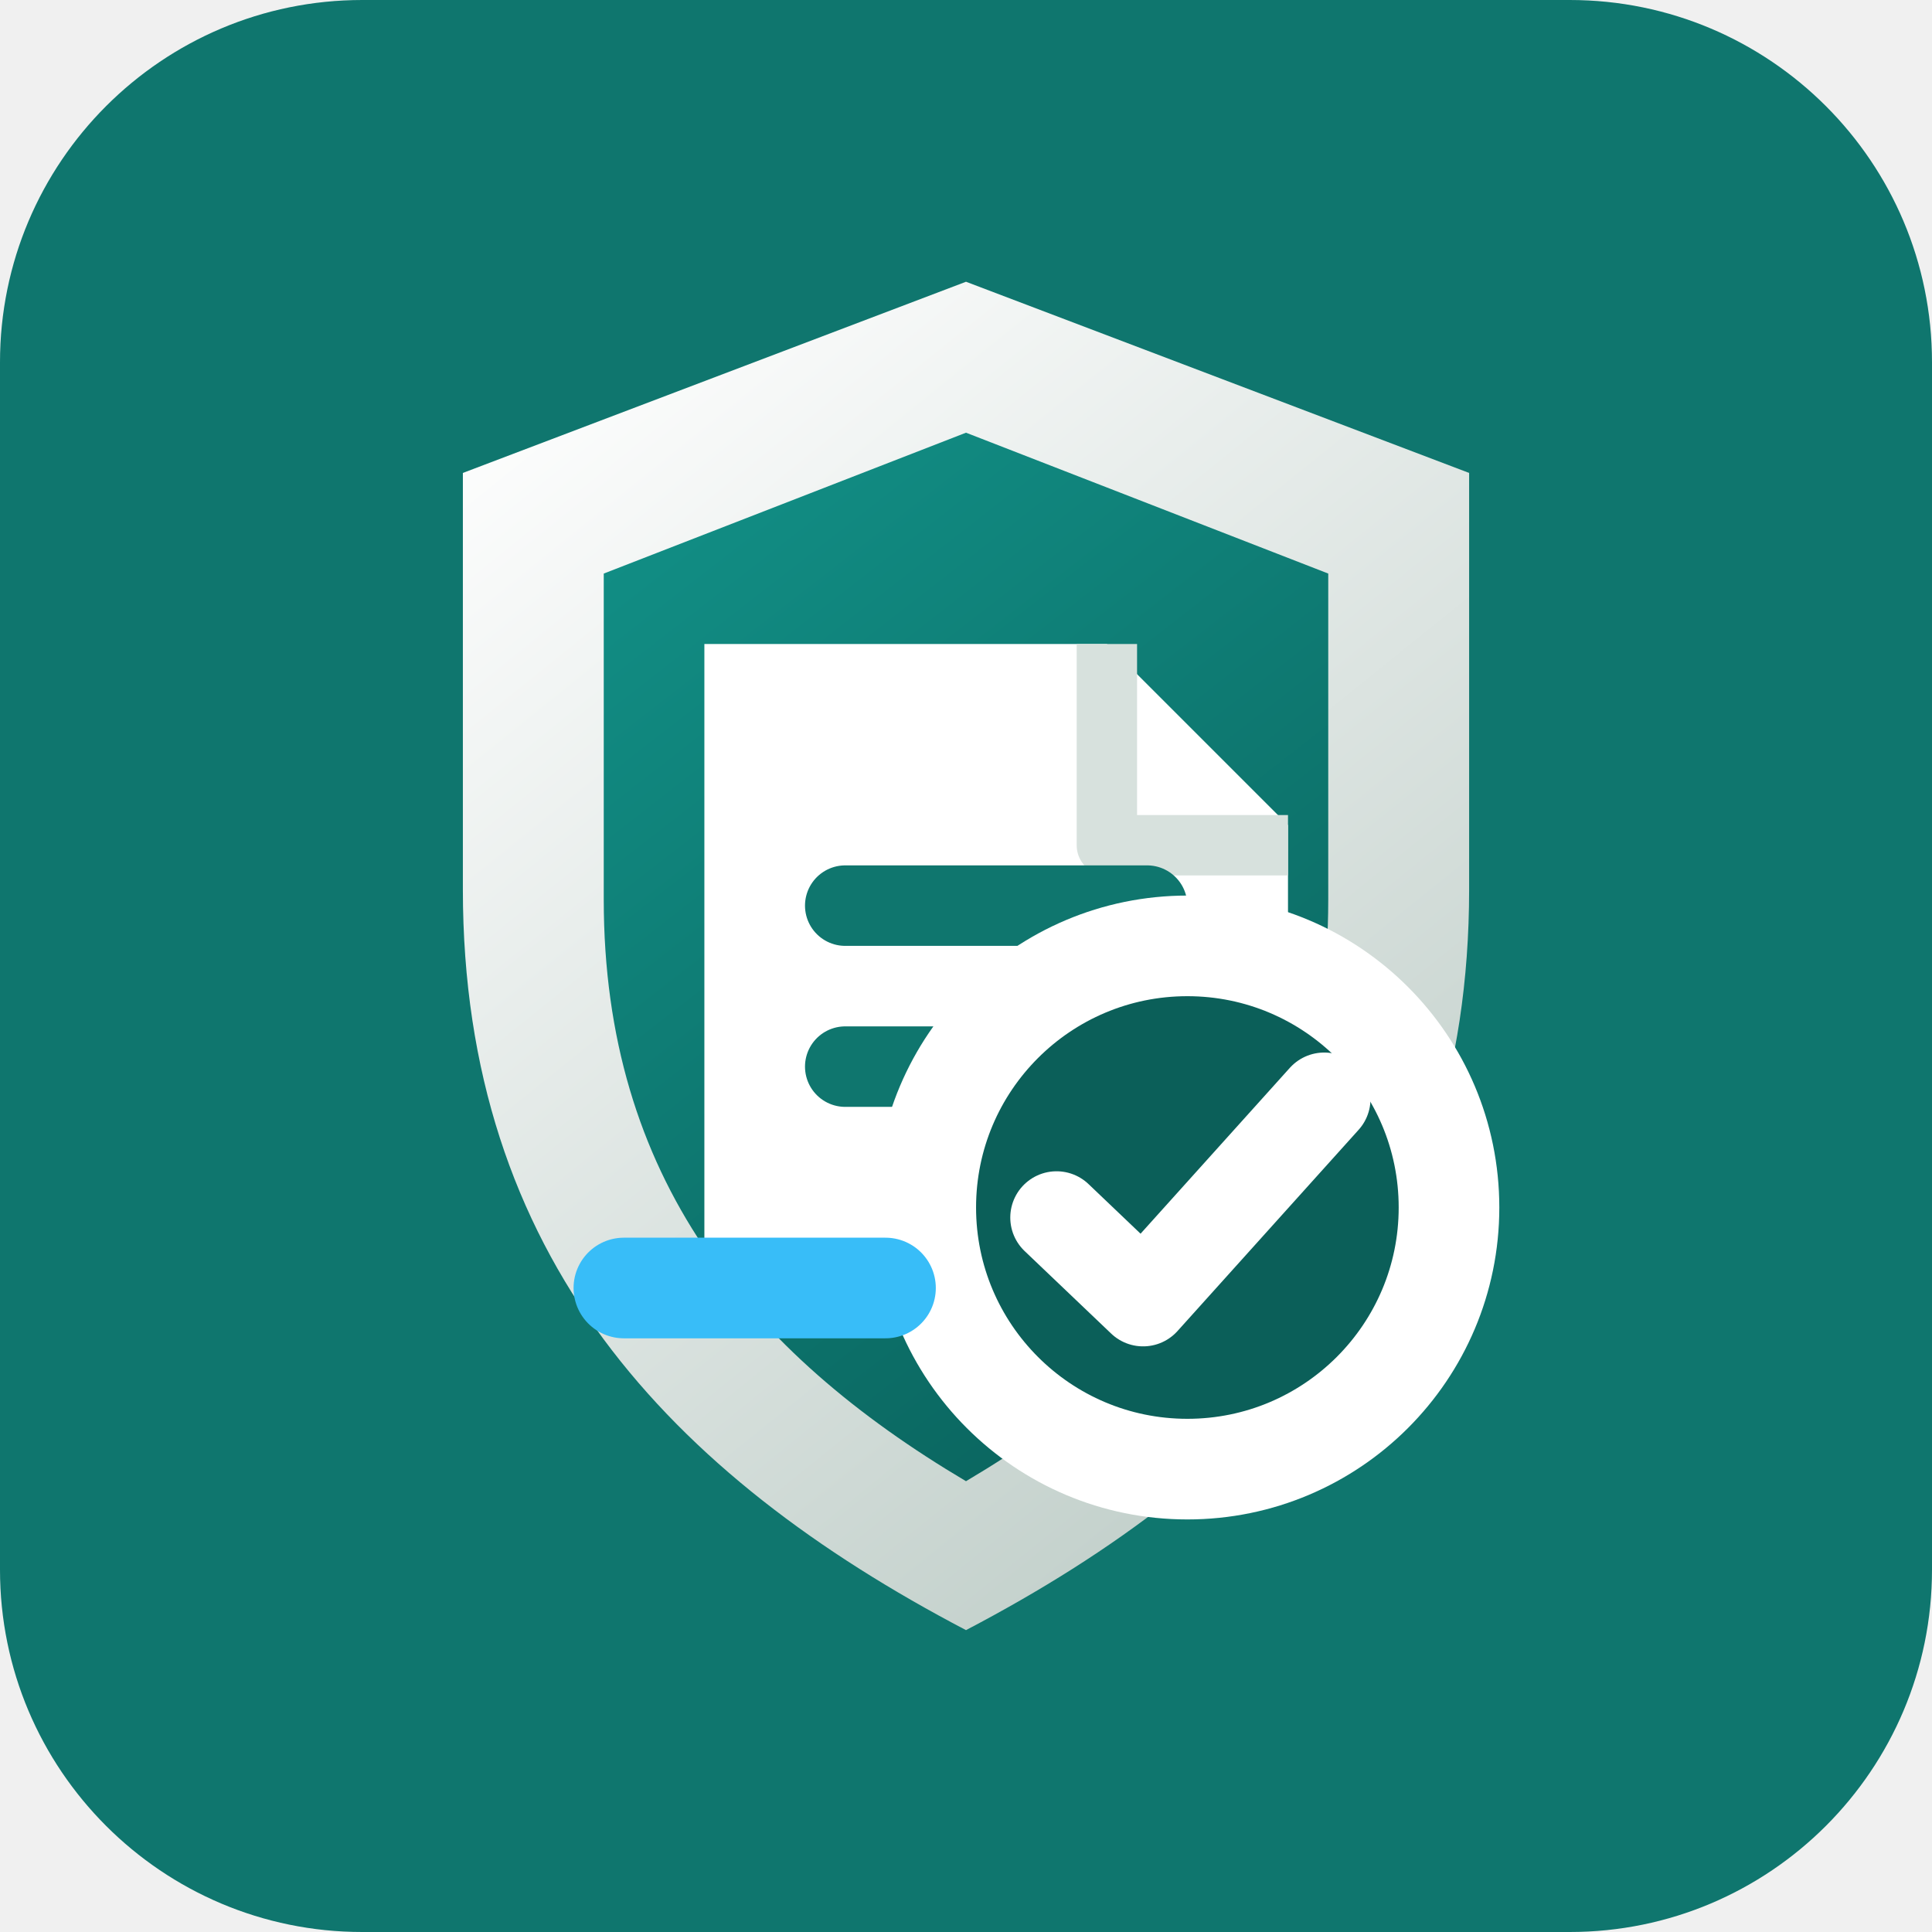
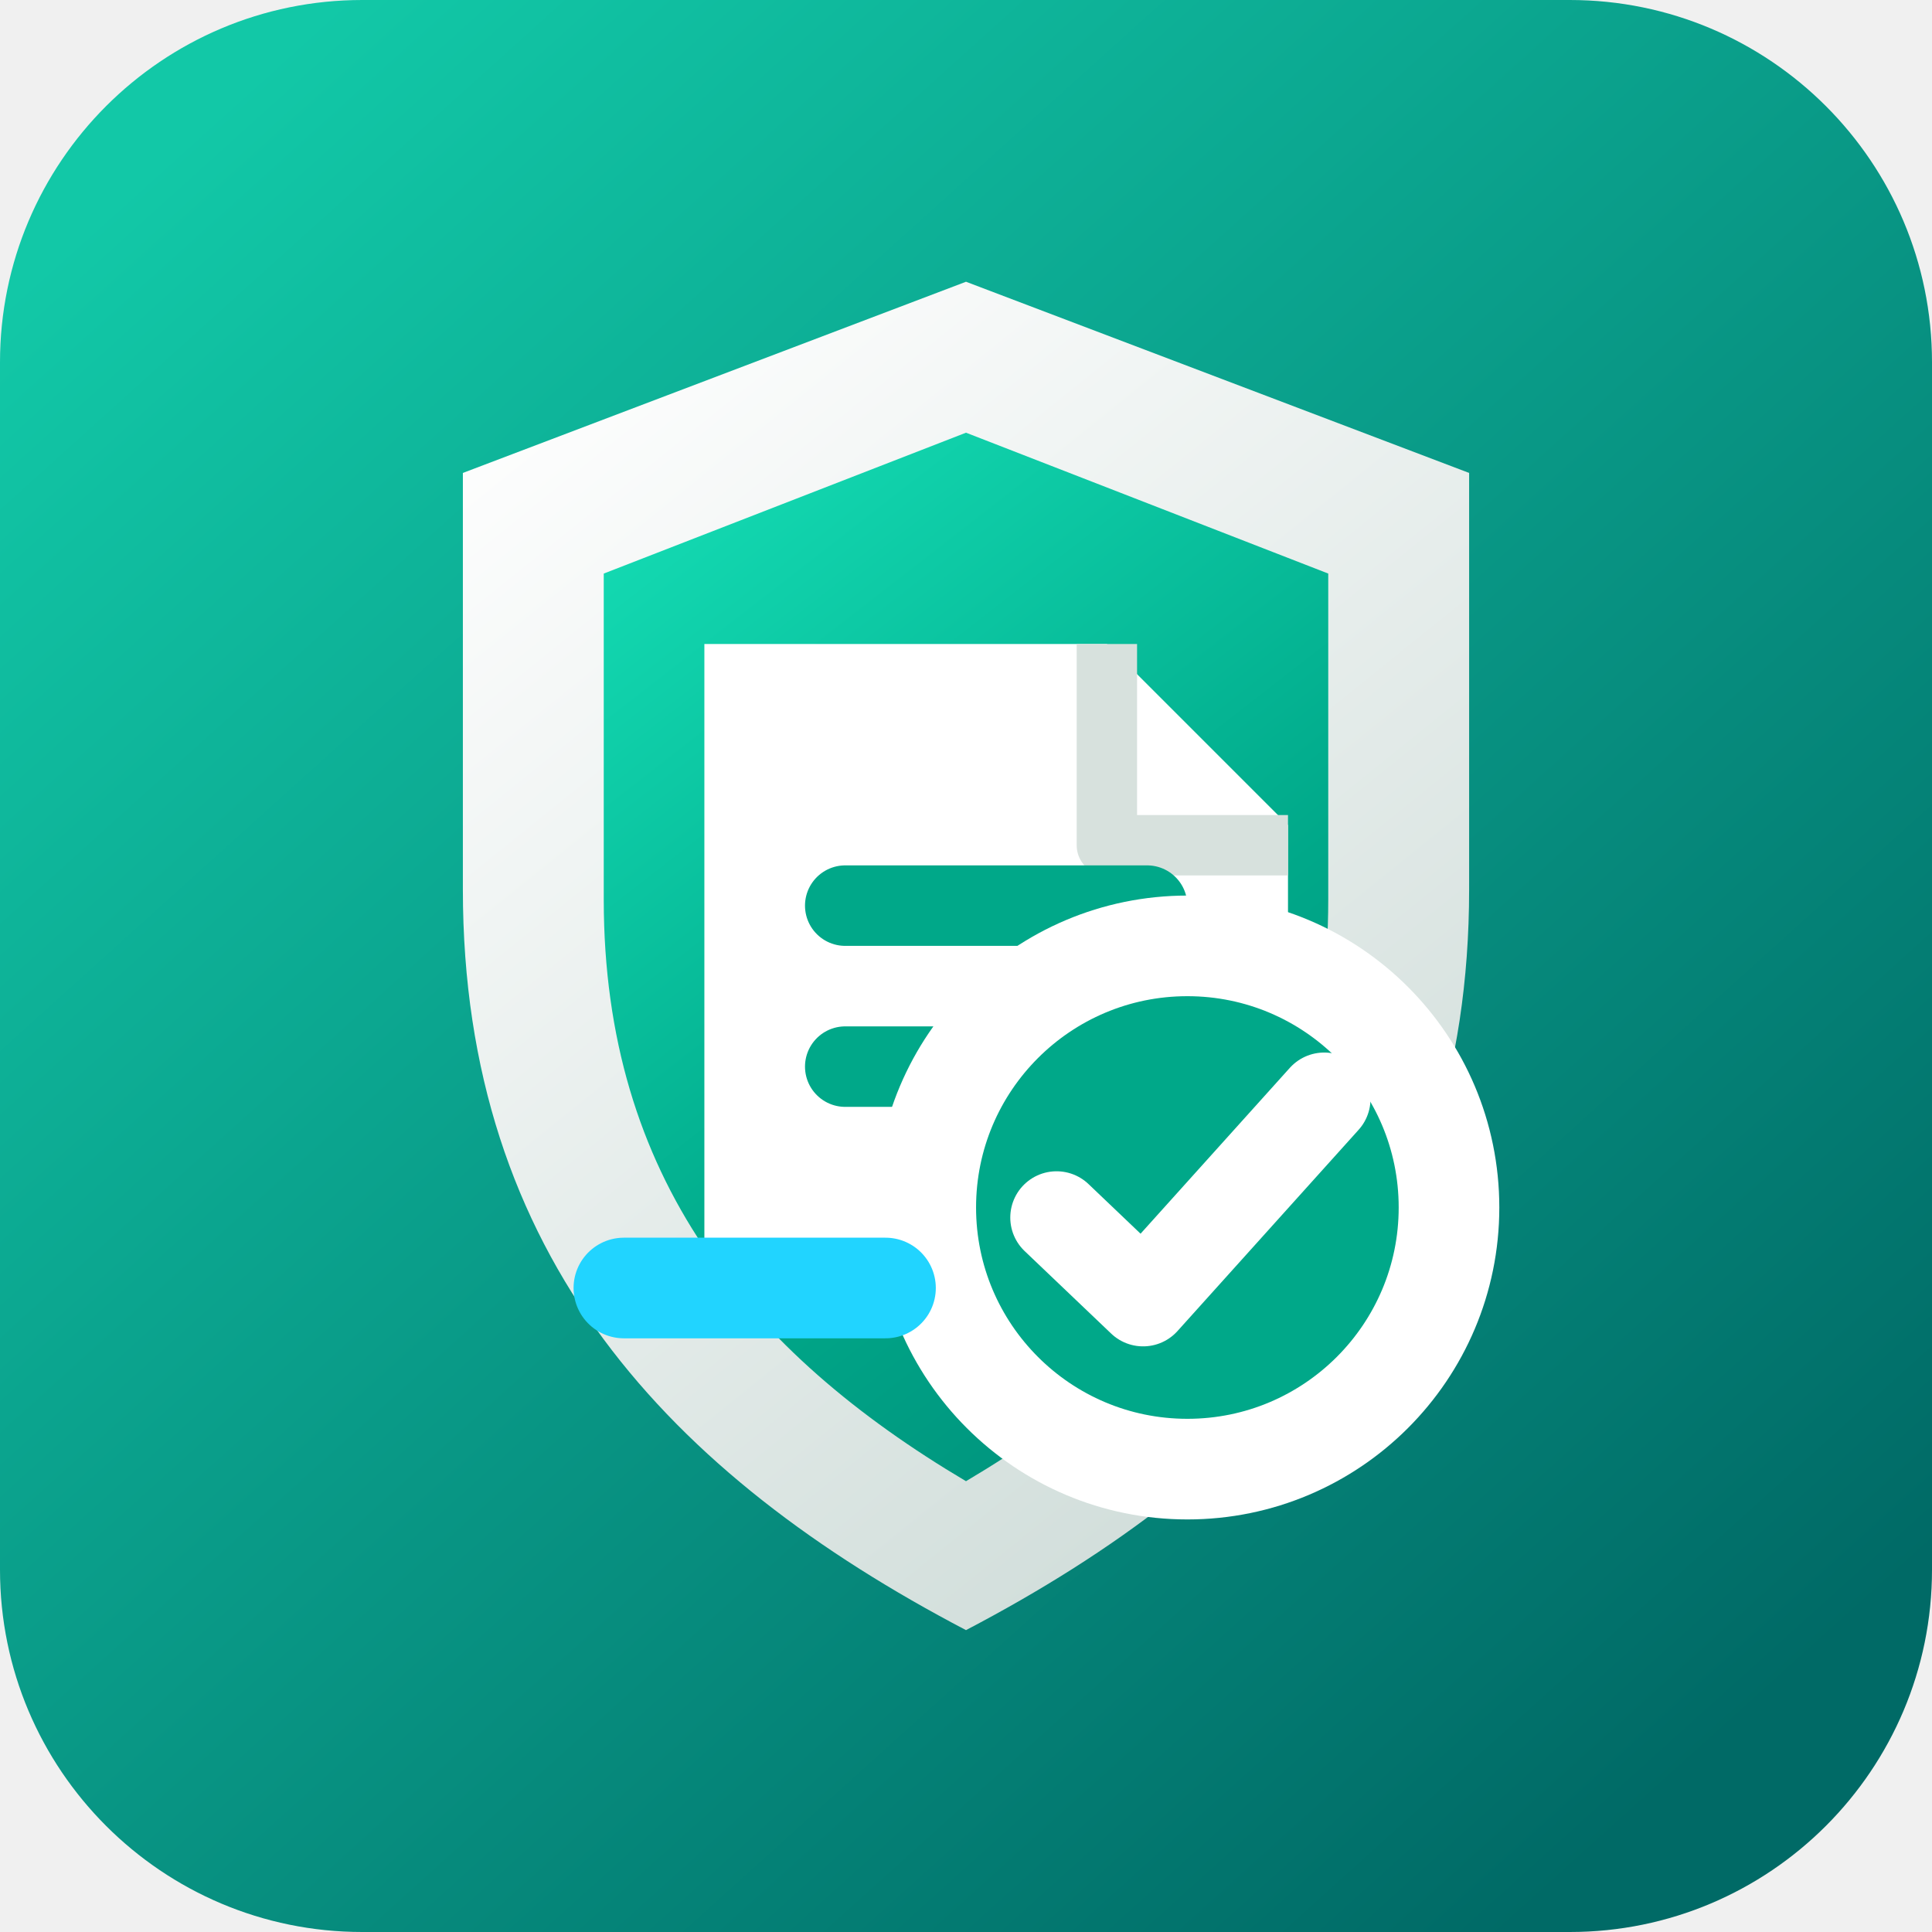
<svg xmlns="http://www.w3.org/2000/svg" viewBox="0 0 96 96" role="img" aria-labelledby="title">
  <defs>
    <linearGradient id="teal" x1="20" x2="76" y1="14" y2="86" gradientUnits="userSpaceOnUse">
-       <stop stop-color="#149b91" />
-       <stop offset="1" stop-color="#07524d" />
+       <stop stop-color="#1df2c6" />
+       <stop offset="0.55" stop-color="#00a889" />
+       <stop offset="1" stop-color="#00786d" />
    </linearGradient>
    <linearGradient id="edge" x1="24" x2="74" y1="18" y2="80" gradientUnits="userSpaceOnUse">
      <stop stop-color="#ffffff" />
-       <stop offset="1" stop-color="#b8c8c2" />
+       <stop offset="1" stop-color="#c9d8d4" />
+     </linearGradient>
+     <linearGradient id="base" x1="10" x2="84" y1="6" y2="88" gradientUnits="userSpaceOnUse">
+       <stop stop-color="#12c8a7" />
+       <stop offset="1" stop-color="#006a66" />
    </linearGradient>
  </defs>
-   <rect width="96" height="96" rx="18" fill="#0f766e" />
+   <rect width="96" height="96" rx="18" fill="url(#base)" />
  <path d="M48 14 73 23.5v20.7c0 18.2-10.3 29.1-25 36.8-14.7-7.7-25-18.6-25-36.8V23.5L48 14Z" fill="url(#edge)" />
  <path d="M48 21.5 66 28.5v16.2c0 13.8-7.2 22.5-18 28.9-10.8-6.4-18-15.1-18-28.9V28.5l18-7Z" fill="url(#teal)" />
  <path d="M35 32h20l9 9v23H35V32Z" fill="#fff" />
  <path d="M55 32v10h9" fill="none" stroke="#d7e1dd" stroke-width="3" stroke-linejoin="round" />
-   <path d="M42 45h15M42 53h12" stroke="#0f766e" stroke-width="4" stroke-linecap="round" />
-   <circle cx="59" cy="60" r="13" fill="#0b5f59" stroke="#ffffff" stroke-width="5" />
+   <path d="M42 45h15M42 53h12" stroke="#00a889" stroke-width="4" stroke-linecap="round" />
+   <circle cx="59" cy="60" r="13" fill="#00a889" stroke="#ffffff" stroke-width="5" />
  <path d="m52.5 60.5 4.3 4.1 9-10" fill="none" stroke="#ffffff" stroke-width="4.6" stroke-linecap="round" stroke-linejoin="round" />
-   <path d="M31 64h13" stroke="#38bdf8" stroke-width="5" stroke-linecap="round" />
+   <path d="M31 64h13" stroke="#21d4ff" stroke-width="5" stroke-linecap="round" />
</svg>
